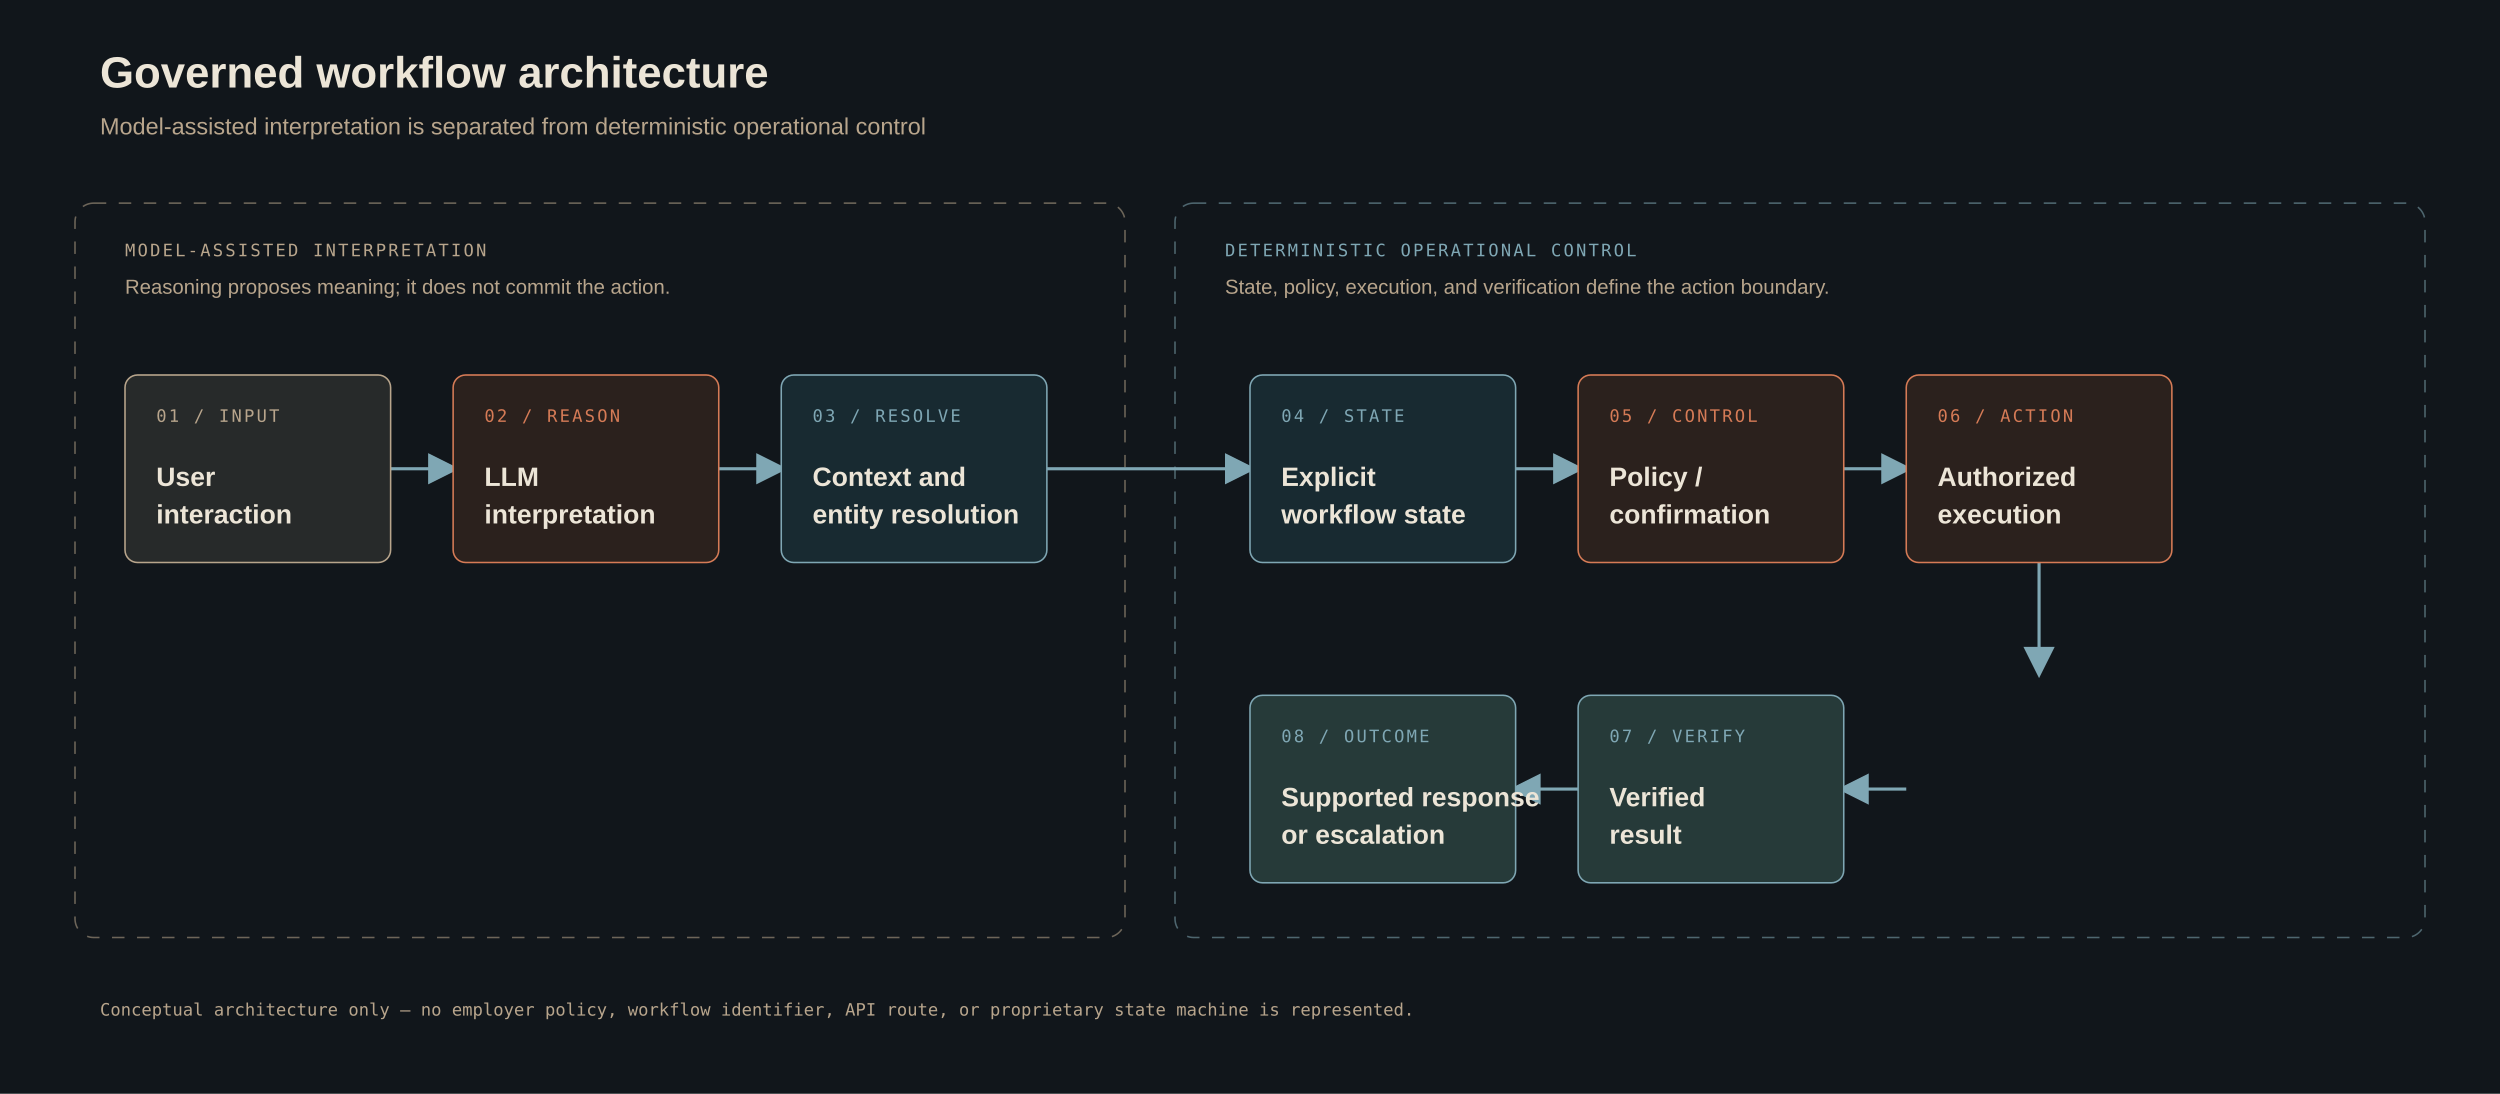
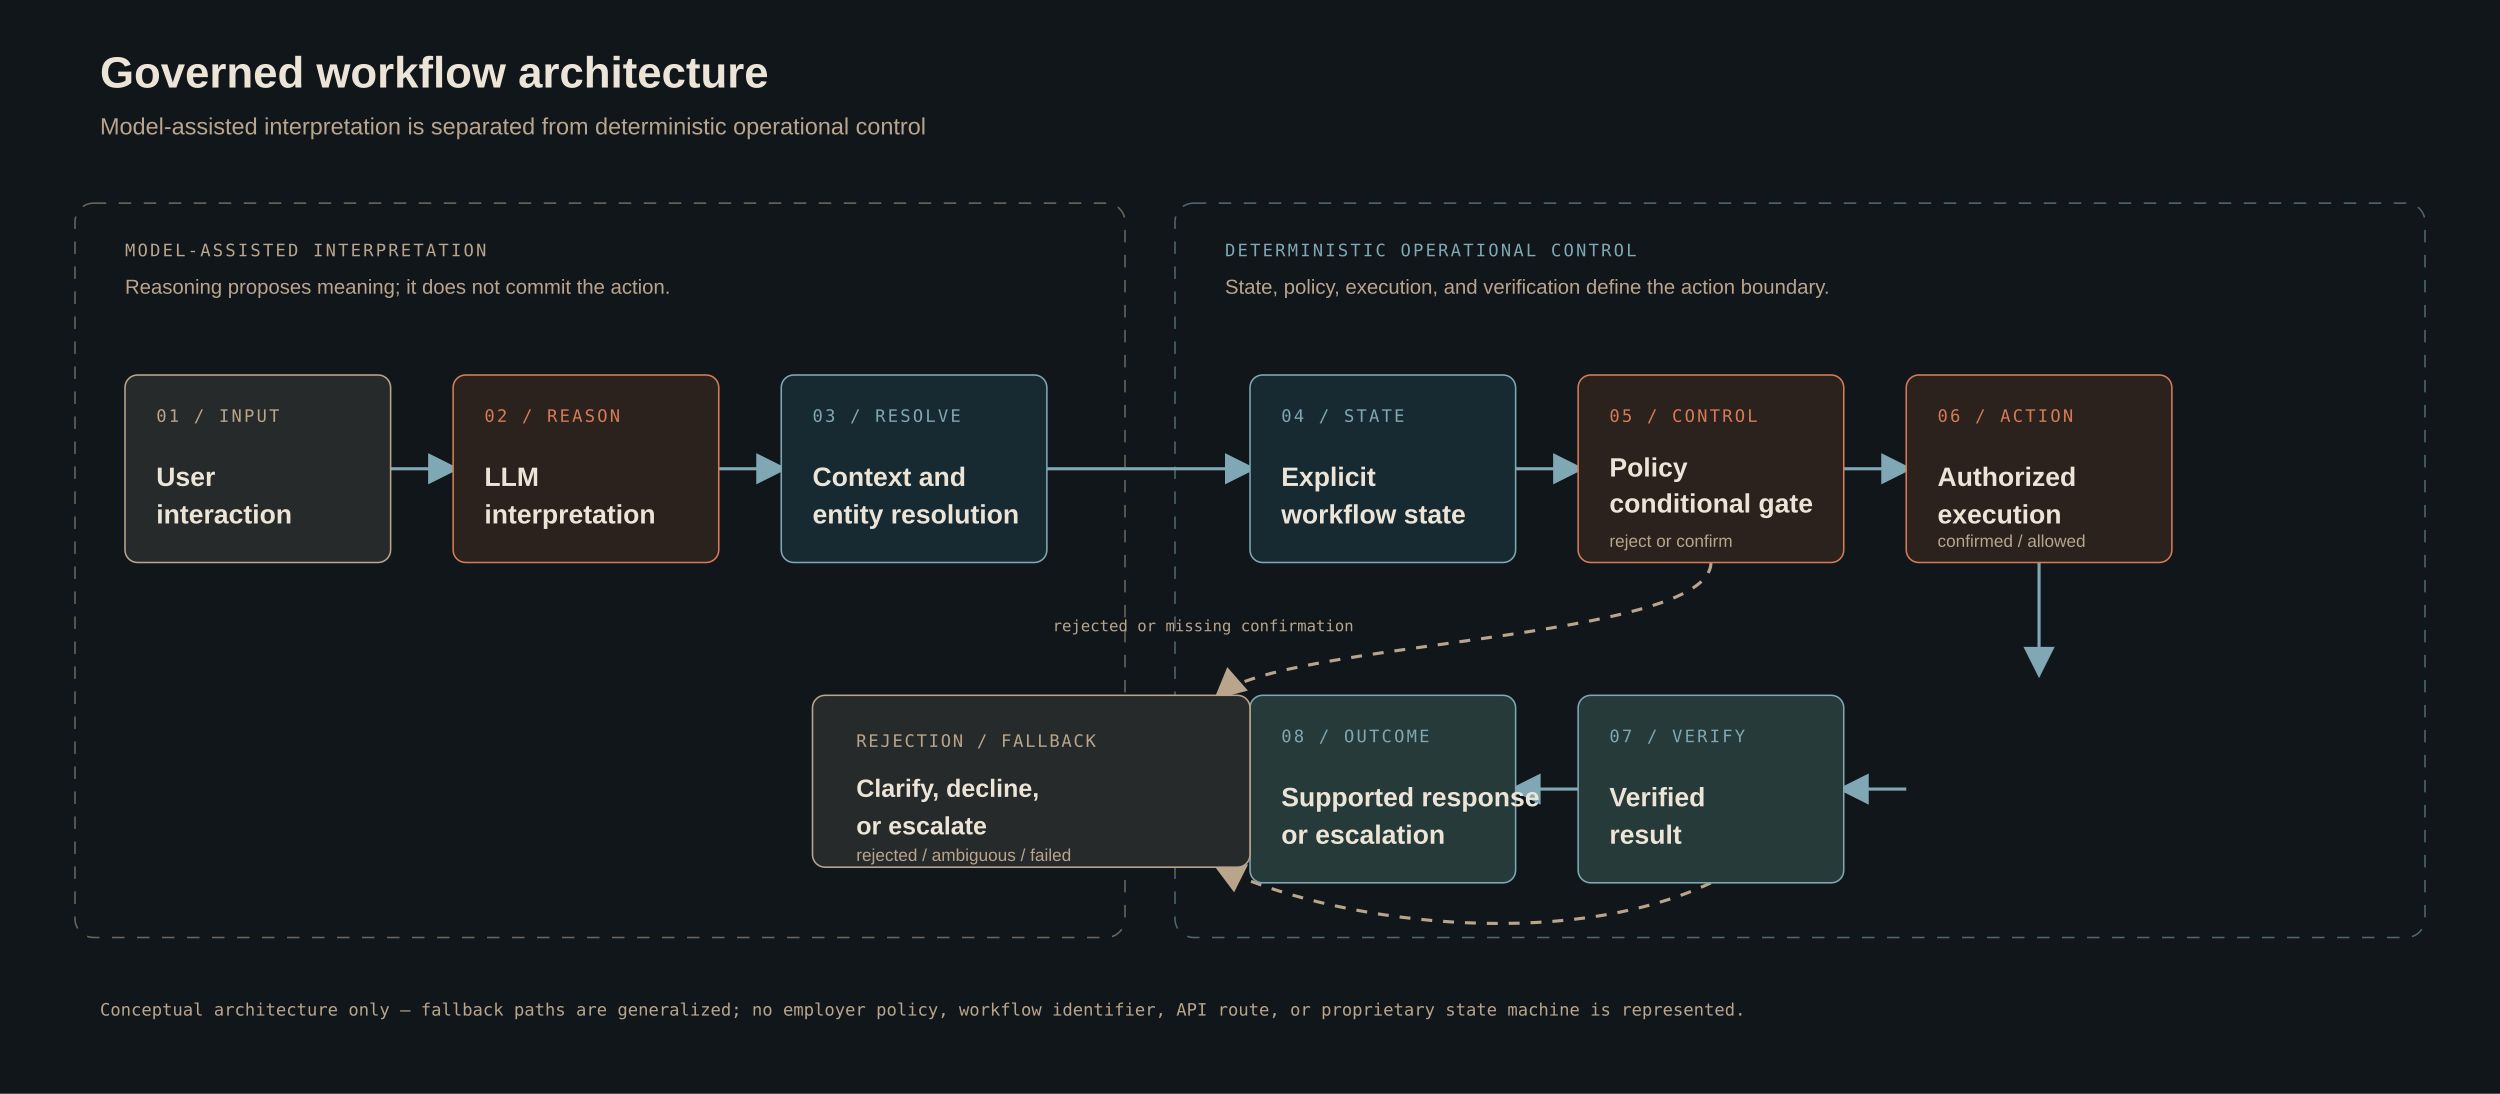
<svg xmlns="http://www.w3.org/2000/svg" viewBox="0 0 1600 700" role="img" aria-labelledby="title desc">
  <defs>
    <marker id="arrow" markerWidth="10" markerHeight="10" refX="8" refY="5" orient="auto">
      <path d="M0,0 L10,5 L0,10 z" fill="#7FA7B4" />
+     </marker>
+     <marker id="fallback-arrow" markerWidth="10" markerHeight="10" refX="8" refY="5" orient="auto">
+       <path d="M0,0 L10,5 L0,10 z" fill="#B8A58C" />
    </marker>
  </defs>
  <rect width="1600" height="700" fill="#11161B" />
  <text x="64" y="56" fill="#ECE5D7" font-family="General Sans, Arial, sans-serif" font-size="28" font-weight="600">Governed workflow architecture</text>
  <text x="64" y="86" fill="#B8A58C" font-family="General Sans, Arial, sans-serif" font-size="15">Model-assisted interpretation is separated from deterministic operational control</text>
  <rect x="48" y="130" width="672" height="470" rx="12" fill="none" stroke="#B8A58C" stroke-opacity="0.55" stroke-dasharray="8 8" />
  <rect x="752" y="130" width="800" height="470" rx="12" fill="none" stroke="#7FA7B4" stroke-opacity="0.55" stroke-dasharray="8 8" />
  <text x="80" y="164" fill="#B8A58C" font-family="Consolas, monospace" font-size="11" letter-spacing="1.4">MODEL-ASSISTED INTERPRETATION</text>
  <text x="784" y="164" fill="#7FA7B4" font-family="Consolas, monospace" font-size="11" letter-spacing="1.4">DETERMINISTIC OPERATIONAL CONTROL</text>
  <text x="80" y="188" fill="#B8A58C" font-family="General Sans, Arial, sans-serif" font-size="13">Reasoning proposes meaning; it does not commit the action.</text>
  <text x="784" y="188" fill="#B8A58C" font-family="General Sans, Arial, sans-serif" font-size="13">State, policy, execution, and verification define the action boundary.</text>
  <g fill="none" stroke="#7FA7B4" stroke-width="2" marker-end="url(#arrow)">
    <path d="M250 300 H290" />
    <path d="M460 300 H500" />
    <path d="M670 300 H800" />
    <path d="M970 300 H1010" />
    <path d="M1180 300 H1220" />
    <path d="M1305 360 V430" />
    <path d="M1220 505 H1180" />
    <path d="M1010 505 H970" />
+   </g>
+   <g fill="none" stroke="#B8A58C" stroke-width="2" stroke-dasharray="7 7" marker-end="url(#fallback-arrow)">
+     <path d="M1095 360 C1095 410 820 410 780 445" />
+     <path d="M1095 565 C1000 610 850 590 780 555" />
  </g>
  <g font-family="General Sans, Arial, sans-serif">
    <g>
      <rect x="80" y="240" width="170" height="120" rx="8" fill="#272A2A" stroke="#B8A58C" />
      <text x="100" y="270" fill="#B8A58C" font-family="Consolas, monospace" font-size="11" letter-spacing="1.4">01 / INPUT</text>
      <text x="100" y="311" fill="#ECE5D7" font-size="17" font-weight="600">User</text>
      <text x="100" y="335" fill="#ECE5D7" font-size="17" font-weight="600">interaction</text>
    </g>
    <g>
      <rect x="290" y="240" width="170" height="120" rx="8" fill="#2B211D" stroke="#D67B56" />
      <text x="310" y="270" fill="#D67B56" font-family="Consolas, monospace" font-size="11" letter-spacing="1.4">02 / REASON</text>
      <text x="310" y="311" fill="#ECE5D7" font-size="17" font-weight="600">LLM</text>
      <text x="310" y="335" fill="#ECE5D7" font-size="17" font-weight="600">interpretation</text>
    </g>
    <g>
      <rect x="500" y="240" width="170" height="120" rx="8" fill="#182A31" stroke="#7FA7B4" />
      <text x="520" y="270" fill="#7FA7B4" font-family="Consolas, monospace" font-size="11" letter-spacing="1.4">03 / RESOLVE</text>
      <text x="520" y="311" fill="#ECE5D7" font-size="17" font-weight="600">Context and</text>
      <text x="520" y="335" fill="#ECE5D7" font-size="17" font-weight="600">entity resolution</text>
    </g>
    <g>
      <rect x="800" y="240" width="170" height="120" rx="8" fill="#182A31" stroke="#7FA7B4" />
      <text x="820" y="270" fill="#7FA7B4" font-family="Consolas, monospace" font-size="11" letter-spacing="1.4">04 / STATE</text>
      <text x="820" y="311" fill="#ECE5D7" font-size="17" font-weight="600">Explicit</text>
      <text x="820" y="335" fill="#ECE5D7" font-size="17" font-weight="600">workflow state</text>
    </g>
    <g>
      <rect x="1010" y="240" width="170" height="120" rx="8" fill="#2B211D" stroke="#D67B56" />
      <text x="1030" y="270" fill="#D67B56" font-family="Consolas, monospace" font-size="11" letter-spacing="1.4">05 / CONTROL</text>
-       <text x="1030" y="311" fill="#ECE5D7" font-size="17" font-weight="600">Policy /</text>
-       <text x="1030" y="335" fill="#ECE5D7" font-size="17" font-weight="600">confirmation</text>
+       <text x="1030" y="305" fill="#ECE5D7" font-size="17" font-weight="600">Policy</text>
+       <text x="1030" y="328" fill="#ECE5D7" font-size="17" font-weight="600">conditional gate</text>
+       <text x="1030" y="350" fill="#B8A58C" font-size="11">reject or confirm</text>
    </g>
    <g>
      <rect x="1220" y="240" width="170" height="120" rx="8" fill="#2B211D" stroke="#D67B56" />
      <text x="1240" y="270" fill="#D67B56" font-family="Consolas, monospace" font-size="11" letter-spacing="1.4">06 / ACTION</text>
      <text x="1240" y="311" fill="#ECE5D7" font-size="17" font-weight="600">Authorized</text>
      <text x="1240" y="335" fill="#ECE5D7" font-size="17" font-weight="600">execution</text>
+       <text x="1240" y="350" fill="#B8A58C" font-size="11">confirmed / allowed</text>
    </g>
    <g>
      <rect x="1010" y="445" width="170" height="120" rx="8" fill="#263A39" stroke="#7FA7B4" />
      <text x="1030" y="475" fill="#7FA7B4" font-family="Consolas, monospace" font-size="11" letter-spacing="1.4">07 / VERIFY</text>
      <text x="1030" y="516" fill="#ECE5D7" font-size="17" font-weight="600">Verified</text>
      <text x="1030" y="540" fill="#ECE5D7" font-size="17" font-weight="600">result</text>
    </g>
    <g>
      <rect x="800" y="445" width="170" height="120" rx="8" fill="#263A39" stroke="#7FA7B4" />
      <text x="820" y="475" fill="#7FA7B4" font-family="Consolas, monospace" font-size="11" letter-spacing="1.4">08 / OUTCOME</text>
      <text x="820" y="516" fill="#ECE5D7" font-size="17" font-weight="600">Supported response</text>
      <text x="820" y="540" fill="#ECE5D7" font-size="17" font-weight="600">or escalation</text>
    </g>
  </g>
-   <text x="64" y="650" fill="#B8A58C" font-family="Consolas, monospace" font-size="11">Conceptual architecture only — no employer policy, workflow identifier, API route, or proprietary state machine is represented.</text>
+   <rect x="520" y="445" width="280" height="110" rx="8" fill="#272A2A" stroke="#B8A58C" />
+   <text x="548" y="478" fill="#B8A58C" font-family="Consolas, monospace" font-size="11" letter-spacing="1.1">REJECTION / FALLBACK</text>
+   <text x="548" y="510" fill="#ECE5D7" font-family="General Sans, Arial, sans-serif" font-size="16" font-weight="600">Clarify, decline,</text>
+   <text x="548" y="534" fill="#ECE5D7" font-family="General Sans, Arial, sans-serif" font-size="16" font-weight="600">or escalate</text>
+   <text x="548" y="551" fill="#B8A58C" font-family="General Sans, Arial, sans-serif" font-size="11">rejected / ambiguous / failed</text>
+   <text x="770" y="404" fill="#B8A58C" font-family="Consolas, monospace" font-size="10" text-anchor="middle">rejected or missing confirmation</text>
+   <text x="64" y="650" fill="#B8A58C" font-family="Consolas, monospace" font-size="11">Conceptual architecture only — fallback paths are generalized; no employer policy, workflow identifier, API route, or proprietary state machine is represented.</text>
</svg>
